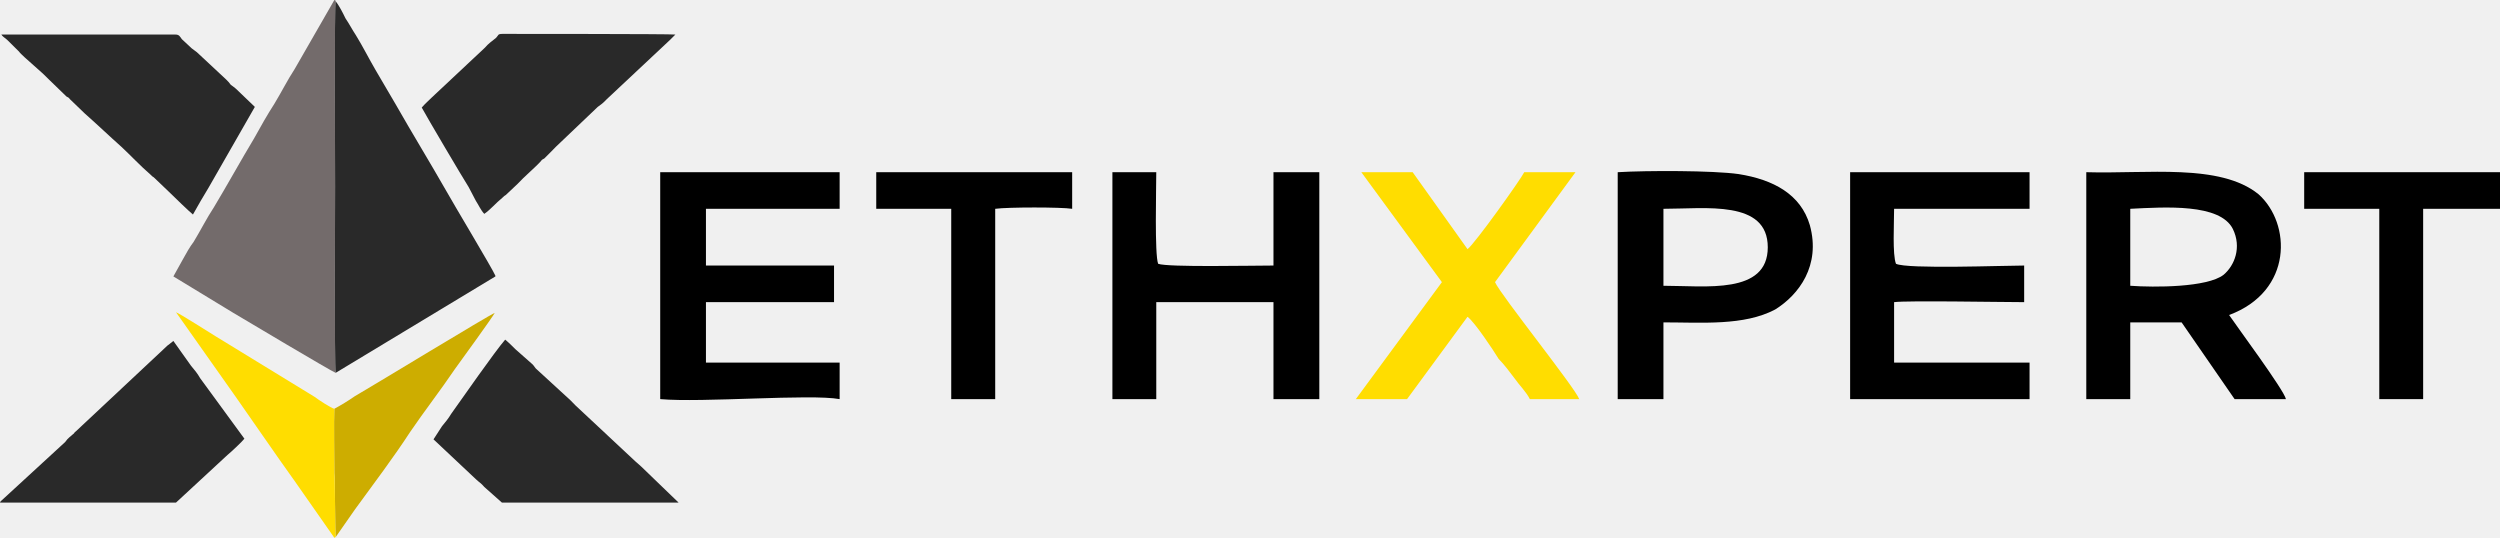
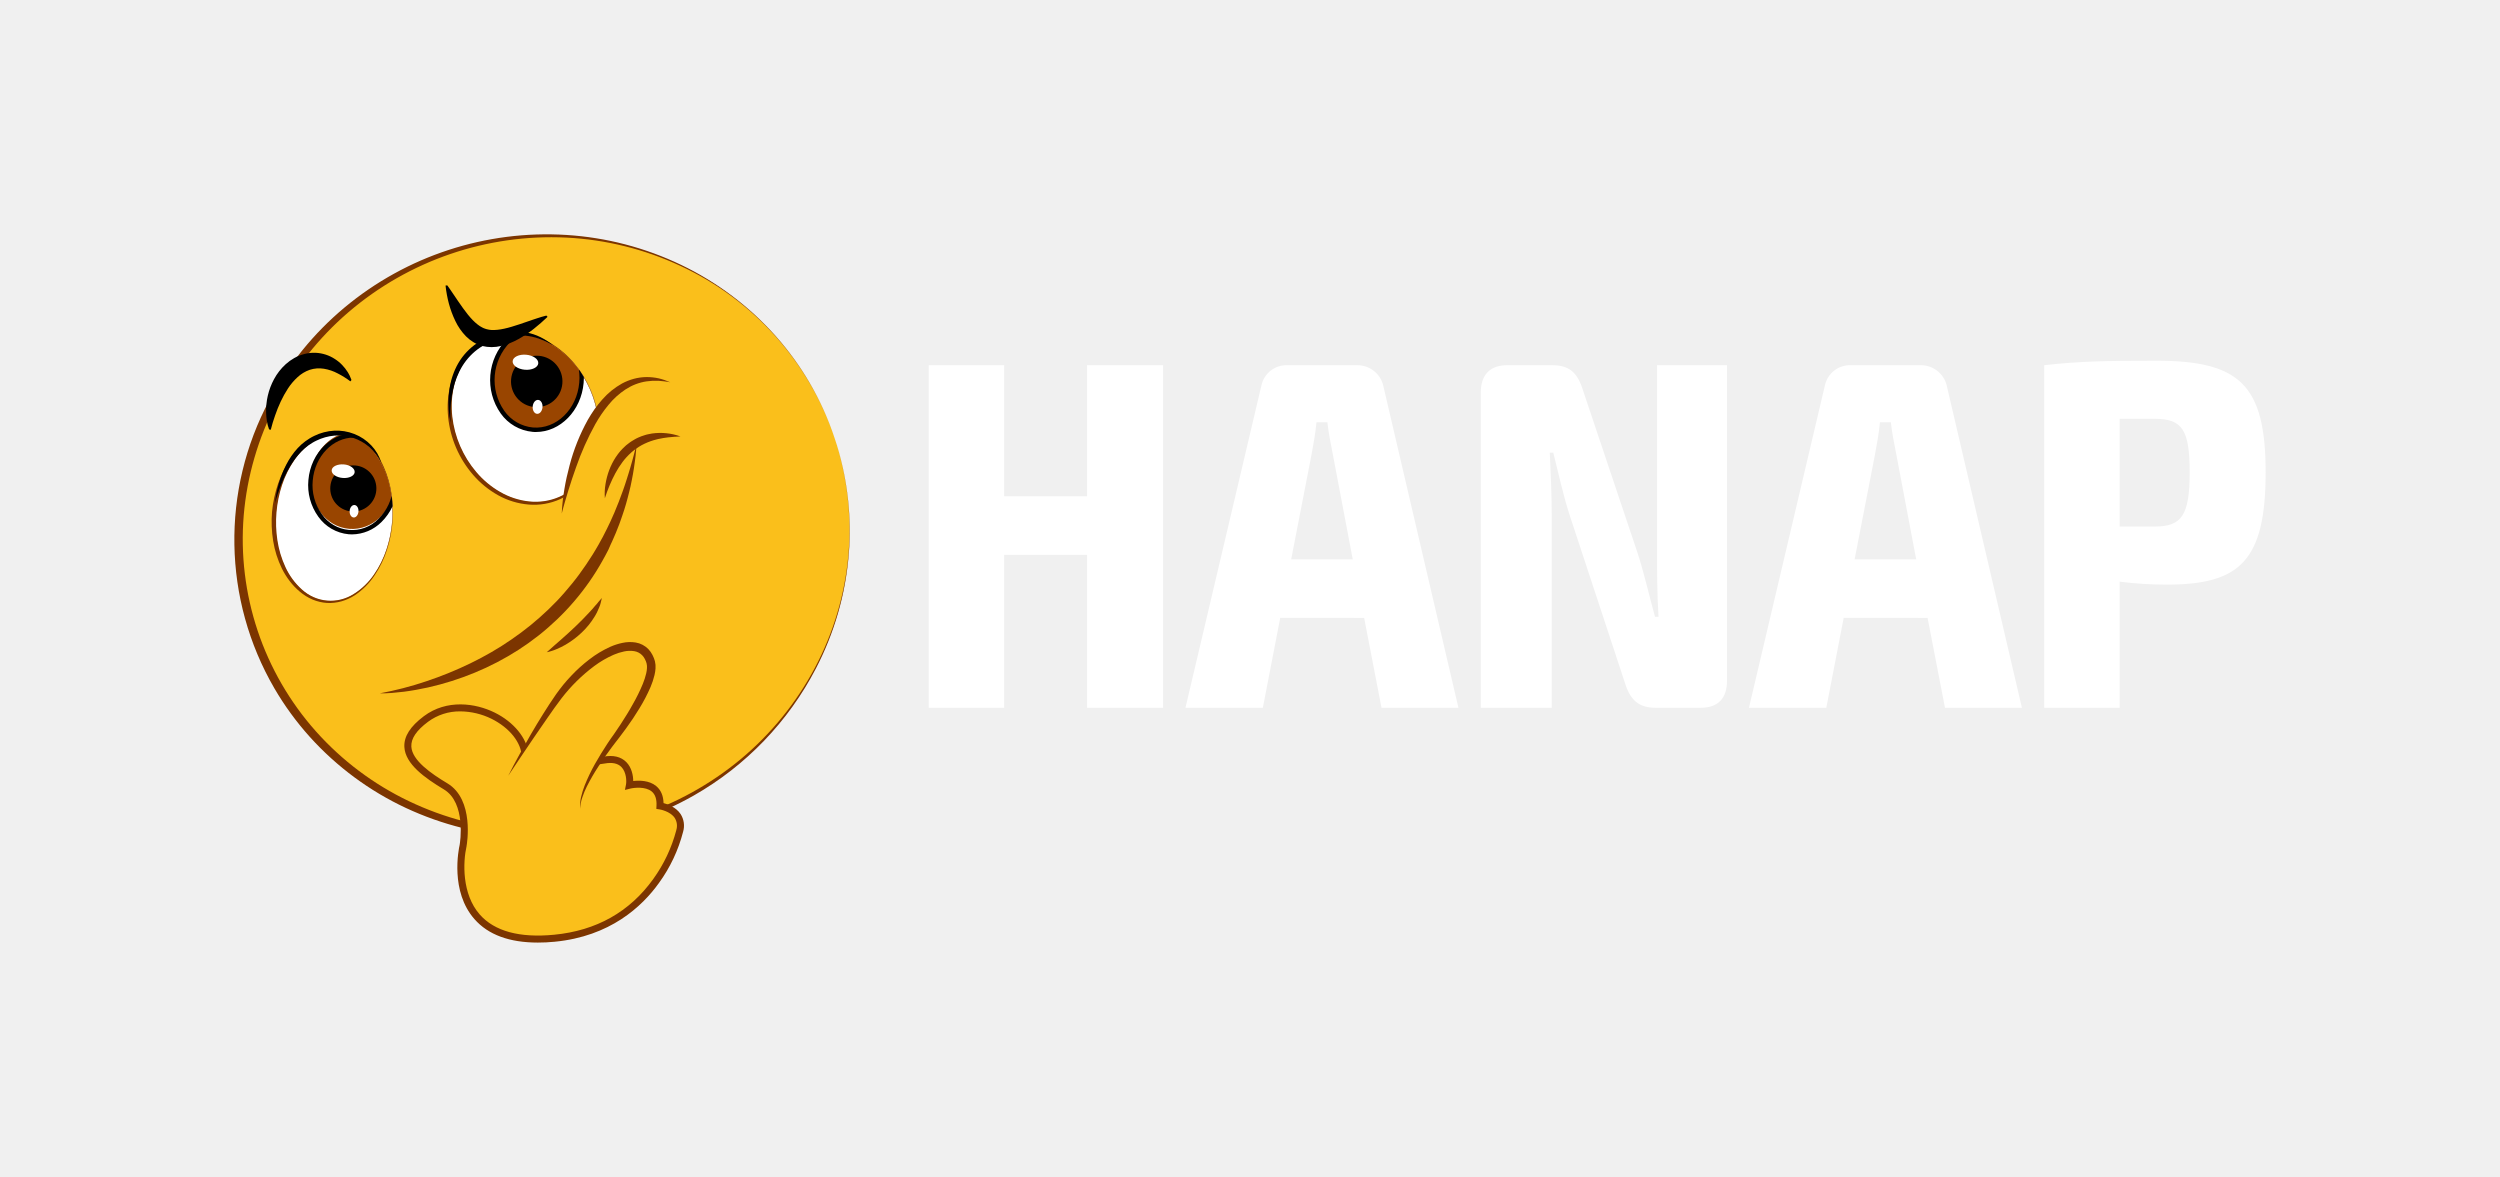
- <svg xmlns="http://www.w3.org/2000/svg" xml:space="preserve" width="221.22mm" height="47.587mm" version="1.1" style="shape-rendering:geometricPrecision; text-rendering:geometricPrecision; image-rendering:optimizeQuality; fill-rule:evenodd; clip-rule:evenodd" viewBox="0 0 22739 4891">
+ <svg xmlns="http://www.w3.org/2000/svg" viewBox="0 0 1282.2 603.61">
  <defs>
-     <style type="text/css">
-    
-     .fil4 {fill:black}
-     .fil1 {fill:#292929}
-     .fil0 {fill:#736B6B}
-     .fil2 {fill:#CDAD00}
-     .fil3 {fill:#FFDD00}
-    
-   </style>
+     <style>.cls-1{fill:none;}.cls-2{fill:#fff;}.cls-3{fill:#fabf1b;}.cls-4{fill:#7c3500;}.cls-5{clip-path:url(#clip-path);}.cls-6{fill:#994500;}.cls-7{clip-path:url(#clip-path-2);}</style>
+     <clipPath id="clip-path">
+       <ellipse class="cls-1" cx="171.39" cy="265.25" rx="43.08" ry="29.92" transform="translate(-107.39 413.63) rotate(-85.16)" />
+     </clipPath>
+     <clipPath id="clip-path-2">
+       <ellipse class="cls-1" cx="269.3" cy="214.4" rx="36.5" ry="44.27" transform="translate(-62.98 124.51) rotate(-23.39)" />
+     </clipPath>
  </defs>
-   <g id="Layer_x0020_1">
-     <g id="_2947044620512">
-       <path class="fil0" d="M3053 3391c-12,-59 -5,-1642 -5,-1695 0,-161 -7,-1672 5,-1684 -5,-12 6,-6 -12,-12l-361 628c-66,101 -119,208 -184,315 -65,101 -125,207 -184,314 -118,196 -249,433 -367,629 -66,100 -119,207 -184,314 -36,47 -65,100 -95,154 -30,53 -59,106 -89,160l546 332c89,53 895,533 930,545z" />
-       <path class="fil1" d="M3053 3391l1453 -877c0,-6 0,-6 0,-6 -24,-59 -391,-670 -450,-777 -149,-261 -309,-522 -457,-782l-184 -314c-59,-101 -119,-220 -178,-315 -35,-53 -59,-101 -95,-154 -23,-48 -59,-119 -89,-154 -12,12 -5,1523 -5,1684 0,53 -7,1636 5,1695z" />
-       <path class="fil1" d="M3836 978c48,89 374,641 427,724 24,47 41,77 65,124 24,36 47,89 77,119 60,-42 101,-95 166,-148 12,-12 18,-18 30,-24l107 -101c59,-65 166,-154 213,-208 6,-11 18,-17 30,-23 17,-18 35,-36 53,-53 24,-24 30,-30 53,-54l380 -362c24,-18 41,-29 59,-47 12,-12 12,-12 24,-24l575 -539c12,-12 48,-48 48,-48 -36,-6 -1501,-6 -1572,-6 -47,0 -35,12 -59,36 -36,29 -71,53 -101,89l-480 450c-30,30 -65,60 -95,95z" />
-       <path class="fil1" d="M1755 1951c42,-77 95,-166 142,-244l421 -735 -172 -165c-17,-13 -30,-25 -47,-36 -12,-18 -24,-30 -42,-48l-267 -249c-17,-11 -29,-23 -47,-35l-89 -83c-18,-24 -23,-42 -59,-42l-1583 0c12,18 24,24 53,48l107 106c12,18 36,36 53,54l166 148c18,18 36,36 54,53l160 155c12,5 23,11 30,23l136 131c107,94 225,207 332,302 77,71 177,178 267,255 11,12 18,18 29,24l136 130c42,42 196,190 220,208z" />
-       <path class="fil1" d="M3943 3996l385 362c30,29 47,35 77,71l160 142 1607 0 -338 -326c-18,-18 -35,-30 -53,-47l-546 -510c-17,-18 -29,-30 -47,-48l-303 -278c-17,-12 -23,-30 -41,-48l-154 -136c-18,-18 -30,-30 -48,-47 -17,-18 -41,-36 -47,-42 -89,101 -403,551 -492,676 -24,41 -54,77 -83,112l-77 119 0 0z" />
-       <path class="fil1" d="M0 4571l1601 0 468 -433c36,-29 136,-124 154,-148l-403 -551c-23,-42 -53,-77 -83,-113l-160 -225c-18,12 -35,30 -53,41l-836 783c-12,6 -12,18 -24,24 -24,23 -47,35 -71,71l-581 534c-12,11 -6,5 -12,17z" />
-       <path class="fil2" d="M3041 3718c-5,100 0,468 0,586 7,36 7,587 12,581l178 -255c160,-219 356,-480 498,-699 125,-184 285,-391 409,-575 60,-83 332,-457 362,-510 -30,6 -1150,688 -1275,759 -59,41 -118,77 -184,113z" />
-       <path class="fil3" d="M3053 4885c-5,6 -5,-545 -12,-581 0,-118 -5,-486 0,-586 -29,-6 -148,-84 -177,-107l-902 -552c-47,-29 -337,-213 -361,-219l540 765c171,243 361,522 539,770l361 516 12 -6z" />
-     </g>
-     <g id="_2947044607296">
-       <path class="fil4" d="M19376 1899c317,-16 816,-50 933,183 82,167 16,333 -84,417 -149,116 -632,116 -849,100l0 -700zm899 966c583,-217 566,-833 267,-1099 -350,-283 -1016,-183 -1566,-200l0 2064 400 0 0 -698 467 0 482 698 467 0c-17,-82 -450,-665 -517,-765z" />
-       <path class="fil4" d="M6421 1899l1216 0 0 -333 -1632 0 0 2064c382,34 1366,-49 1632,0l0 -332 -1216 0 0 -550 1165 0 0 -333 -1165 0 0 -516z" />
-       <path class="fil4" d="M10517 2748l1066 0 0 882 417 0 0 -2064 -417 0 0 849c-183,0 -966,17 -1049,-16 -33,-84 -17,-683 -17,-833l-399 0 0 2064 399 0 0 -882z" />
-       <path class="fil4" d="M17245 2399c-33,-84 -17,-367 -17,-500l1232 0 0 -333 -1632 0 0 2064 1632 0 0 -332 -1232 0 0 -550c117,-16 982,0 1183,0l0 -333c-184,0 -1066,34 -1166,-16z" />
-       <path class="fil4" d="M15130 1899c383,0 949,-83 949,350 0,432 -566,350 -949,350l0 -700zm0 1033c350,0 732,33 1016,-117 216,-134 416,-400 316,-766 -83,-283 -333,-416 -649,-466 -233,-33 -833,-33 -1099,-17l0 2064 416 0 0 -698z" />
-       <path class="fil3" d="M13115 2566l-783 1064 466 0 550 -749c67,51 233,301 283,383 50,51 100,117 150,184 33,49 101,116 134,182l449 0c-34,-99 -716,-949 -766,-1064l732 -1000 -466 0c-33,67 -449,650 -516,700l-499 -700 -467 0 733 1000z" />
-       <polygon class="fil4" points="20958,1899 21641,1899 21641,3630 22040,3630 22040,1899 22739,1899 22739,1566 20958,1566 " />
-       <path class="fil4" d="M7970 1899l682 0 0 1731 400 0 0 -1731c117,-16 600,-16 700,0l0 -333 -1782 0 0 333z" />
+   <g id="Layer_2" data-name="Layer 2">
+     <g id="Layer_1-2" data-name="Layer 1">
+       <rect class="cls-1" width="1282.2" height="603.61" />
+       <path class="cls-2" d="M596.52,363h-39V284.57H515V363H476.33V187.3H515v67.22h42.52V187.3h39Z" />
+       <path class="cls-2" d="M656.6,316.9,647.69,363H608l39-165.5a13.13,13.13,0,0,1,13.24-10.19h35.65a13.62,13.62,0,0,1,13.49,10.19L748,363H708.55l-8.91-46.09Zm27-83.77c-1-5.34-2.29-11.2-2.8-16.55h-5.6c-.51,5.35-1.53,11.21-2.54,16.55l-10.44,53.73h31.57Z" />
+       <path class="cls-2" d="M885.76,349c0,9.16-4.58,14-13.49,14H849.1c-7.9,0-12.48-3.31-15.28-11.46L805.3,265c-3.31-9.93-6.11-22.66-8.66-32.85h-1.78c.51,10.95,1,22.41,1,33.11V363H759.47V201.31c0-9.17,4.84-14,13.49-14h23.17c8.15,0,12.48,3.31,15.28,11.46L839.67,283c3.31,9.93,5.86,21.39,9.17,33.35h1.78c-.76-12.22-.76-23.68-.76-34.62V187.3h35.9Z" />
+       <path class="cls-2" d="M945.59,316.9,936.68,363H897l39-165.5a13.13,13.13,0,0,1,13.24-10.19h35.65a13.62,13.62,0,0,1,13.49,10.19L1037,363H997.54l-8.92-46.09Zm27-83.77c-1-5.34-2.29-11.2-2.8-16.55h-5.6c-.51,5.35-1.53,11.21-2.55,16.55L951.2,286.86h31.57Z" />
+       <path class="cls-2" d="M1162,242.3c0,45.32-13.24,57.54-50.67,57.54a188.45,188.45,0,0,1-24.19-1.52V363h-38.7V187.3c18.08-2,30.55-2.29,57.54-2.29C1148.78,185,1162,197.49,1162,242.3Zm-56.78,27.75c13.75,0,17.82-5.85,17.82-27.75s-3.82-27.5-17.82-27.5h-18.08v55.25Z" />
+       <ellipse class="cls-3" cx="279.06" cy="274.38" rx="157.07" ry="153.03" transform="translate(-72.62 102.68) rotate(-18.49)" />
+       <path class="cls-4" d="M428,224.56a149.67,149.67,0,0,1,7.29,60.05,153,153,0,0,1-5.5,29.93,155,155,0,0,1-11.31,28.27A159.63,159.63,0,0,1,355.83,408,164,164,0,0,1,328,420.57a162,162,0,0,1-60.43,8.57,159,159,0,0,1-59.38-14.75,154.34,154.34,0,0,1-49.29-36.45A150.69,150.69,0,0,1,140.71,353a151.64,151.64,0,0,1-2.53-147.8,158.88,158.88,0,0,1,38.56-47.51A162,162,0,0,1,290.55,120.5a158.94,158.94,0,0,1,58.74,15.33,154.78,154.78,0,0,1,26,15.78,152.83,152.83,0,0,1,22.4,20.59A150,150,0,0,1,428,224.56Zm0,0a149.63,149.63,0,0,0-79-88.17,156.74,156.74,0,0,0-58.54-14.53,159.88,159.88,0,0,0-111.71,38.23A156.93,156.93,0,0,0,141.61,207a152.54,152.54,0,0,0-11.14,27.86A151,151,0,0,0,125,264.33a148.27,148.27,0,0,0,37,110.73,151.16,151.16,0,0,0,47.73,35.85A157.7,157.7,0,0,0,238,421.25,156.11,156.11,0,0,0,267.7,426a159.91,159.91,0,0,0,112.24-36.67,156.65,156.65,0,0,0,38-46.83,151.92,151.92,0,0,0,17.19-57.92,149,149,0,0,0-.49-30.38A150.73,150.73,0,0,0,428,224.56Z" />
+       <ellipse class="cls-2" cx="171.39" cy="265.25" rx="43.08" ry="29.92" transform="translate(-107.39 413.63) rotate(-85.16)" />
+       <path class="cls-4" d="M201.31,267.79A60.79,60.79,0,0,1,198.47,282,52,52,0,0,1,192.19,295a36.32,36.32,0,0,1-10.29,10.34,25.37,25.37,0,0,1-6.76,3.07,23,23,0,0,1-7.48.83,23.27,23.27,0,0,1-7.38-1.75,25.56,25.56,0,0,1-6.47-4,33.3,33.3,0,0,1-5.22-5.46,38.76,38.76,0,0,1-4-6.41,50.85,50.85,0,0,1-4.5-14.23,61.81,61.81,0,0,1-.57-14.88A62.61,62.61,0,0,1,142.64,248a51.58,51.58,0,0,1,6.83-13.28,36.33,36.33,0,0,1,11-10.15,25.42,25.42,0,0,1,7-2.81,23.24,23.24,0,0,1,7.57-.48,22.86,22.86,0,0,1,7.22,2.07,25,25,0,0,1,6.16,4.17,36.12,36.12,0,0,1,8.39,11.91,52,52,0,0,1,4,13.92A61.3,61.3,0,0,1,201.31,267.79Zm-.22,0a60.71,60.71,0,0,0-.5-14.38,50.41,50.41,0,0,0-4.16-13.74,34.93,34.93,0,0,0-8.5-11.49,21.76,21.76,0,0,0-26.59-2.23,34.9,34.9,0,0,0-10.28,9.9,50.49,50.49,0,0,0-6.38,12.84,61.4,61.4,0,0,0-2.41,28.43,50.35,50.35,0,0,0,4.13,13.74,35,35,0,0,0,8.46,11.49,21.81,21.81,0,0,0,26.6,2.27,34.93,34.93,0,0,0,10.3-9.89,50.52,50.52,0,0,0,6.42-12.85A61,61,0,0,0,201.09,267.77Z" />
+       <ellipse class="cls-2" cx="269.3" cy="214.4" rx="36.5" ry="44.27" transform="translate(-62.98 124.51) rotate(-23.39)" />
+       <path class="cls-4" d="M302.9,199.87A53.36,53.36,0,0,1,307,215.2a47.5,47.5,0,0,1-.76,15.9,39.08,39.08,0,0,1-6.48,14.64A32.19,32.19,0,0,1,287.3,256a32.6,32.6,0,0,1-16.11,2.78A38.89,38.89,0,0,1,255.47,254a47.57,47.57,0,0,1-12.76-10.38,53.59,53.59,0,0,1-12.89-29.81A48,48,0,0,1,231,197.38a39.25,39.25,0,0,1,7.26-14.75,32.63,32.63,0,0,1,13.06-9.84,32.28,32.28,0,0,1,16-2.07,39.23,39.23,0,0,1,15.11,5.3,47.6,47.6,0,0,1,12.1,10.34A53.32,53.32,0,0,1,302.9,199.87Zm-.2.09a53.19,53.19,0,0,0-8.37-13.4,46.7,46.7,0,0,0-12.13-10.09,37.89,37.89,0,0,0-14.94-4.89,30.56,30.56,0,0,0-27.74,12,37.81,37.81,0,0,0-6.63,14.23,46.5,46.5,0,0,0-.93,15.73,53.24,53.24,0,0,0,12.39,28.63,46.19,46.19,0,0,0,12.09,10.09,37.63,37.63,0,0,0,14.91,4.91,30.56,30.56,0,0,0,27.76-12A37.84,37.84,0,0,0,305.77,231a46.3,46.3,0,0,0,1-15.74A53.25,53.25,0,0,0,302.7,200Z" />
+       <path d="M138,220.22a21.65,21.65,0,0,1-1.13-4.37,32,32,0,0,1-.39-4.34c0-.73,0-1.44,0-2.17s.1-1.43.17-2.15a31.21,31.21,0,0,1,.71-4.29,34,34,0,0,1,3.16-8.38,28.82,28.82,0,0,1,6-7.71,24.43,24.43,0,0,1,4.36-3.15,21.07,21.07,0,0,1,5.28-2.12,19.49,19.49,0,0,1,5.72-.6,19.64,19.64,0,0,1,9.95,3.24c.35.22.67.46,1,.69s.65.47.95.73c.59.53,1.18,1,1.71,1.6a22.23,22.23,0,0,1,2.8,3.57c.4.62.75,1.3,1.1,2a20.92,20.92,0,0,1,.87,2.12l-.56.7a42.71,42.71,0,0,0-6.49-4.07,22.93,22.93,0,0,0-7.1-2.4,15.45,15.45,0,0,0-7.28.56,17.7,17.7,0,0,0-6.28,3.82,29.86,29.86,0,0,0-4.86,5.75,55,55,0,0,0-3.71,6.68,71.27,71.27,0,0,0-2.88,7.13c-.87,2.42-1.61,4.89-2.23,7.37Z" />
+       <g class="cls-5">
+         <ellipse class="cls-6" cx="181.01" cy="248.13" rx="24.85" ry="21.81" transform="matrix(0.08, -1, 1, 0.08, -81.52, 407.54)" />
+         <path d="M180.57,274.08c-.58,0-1.17,0-1.75-.07a21.52,21.52,0,0,1-15.56-9,27.61,27.61,0,0,1-5.09-18.81c1.21-14.27,12.44-25,25-23.94s21.86,13.55,20.65,27.82h0a27.68,27.68,0,0,1-8.19,17.68A21.7,21.7,0,0,1,180.57,274.08Zm.91-49.66c-10.73,0-20,9.52-21.08,22a25.37,25.37,0,0,0,4.67,17.29,18.85,18.85,0,0,0,29,2.46,25.39,25.39,0,0,0,7.51-16.25c1.11-13-7.24-24.43-18.6-25.39C182.5,224.44,182,224.42,181.48,224.42Z" />
+         <path d="M193,251.51a11.83,11.83,0,1,1-10.79-12.78A11.84,11.84,0,0,1,193,251.51Z" />
+         <path class="cls-2" d="M181.9,242.18c-.16,1.91-2.93,3.23-6.18,2.95s-5.77-2-5.61-3.95,2.94-3.23,6.19-3S182.07,240.27,181.9,242.18Z" />
+         <path class="cls-2" d="M183.85,262.41c-.15,1.77-1.28,3.12-2.52,3s-2.14-1.63-2-3.4,1.28-3.12,2.53-3S184,260.64,183.85,262.41Z" />
+       </g>
+       <g class="cls-7">
+         <ellipse class="cls-6" cx="275.39" cy="194.39" rx="26.06" ry="22.87" transform="translate(58.43 452.38) rotate(-85.16)" />
+         <path d="M274.9,221.56c-.6,0-1.2,0-1.81-.08a22.54,22.54,0,0,1-16.28-9.42,29.83,29.83,0,0,1,3.24-38.2A22.07,22.07,0,0,1,294,176.73a29,29,0,0,1,5.33,19.69h0C298.08,210.67,287.33,221.56,274.9,221.56Zm1-52.09a20.51,20.51,0,0,0-14.25,6,27.6,27.6,0,0,0-3,35.26,20.32,20.32,0,0,0,14.66,8.52c12,1,22.61-9.32,23.77-23l1.12.1-1.12-.1a26.68,26.68,0,0,0-4.9-18.17,20.32,20.32,0,0,0-14.66-8.52C277,169.5,276.4,169.47,275.86,169.47Z" />
+         <path d="M288.42,196.74a13.19,13.19,0,1,1-12-14.25A13.18,13.18,0,0,1,288.42,196.74Z" />
+         <path class="cls-2" d="M276.07,186.34c-.18,2.12-3.27,3.6-6.9,3.29s-6.42-2.28-6.24-4.41,3.27-3.6,6.9-3.29S276.25,184.21,276.07,186.34Z" />
+         <path class="cls-2" d="M278.24,208.88c-.17,2-1.43,3.48-2.82,3.36s-2.38-1.81-2.21-3.78,1.43-3.48,2.82-3.36S278.41,206.91,278.24,208.88Z" />
+       </g>
+       <path class="cls-3" d="M288.11,263.38s11.52-81.63,55.77-67.3" />
+       <path class="cls-4" d="M288.11,263.38c.06-2.08.25-4.16.48-6.23s.52-4.13.86-6.19c.68-4.12,1.58-8.2,2.67-12.24a100.5,100.5,0,0,1,9.37-23.42c1.06-1.84,2.2-3.65,3.42-5.4a56.9,56.9,0,0,1,4-5A37.73,37.73,0,0,1,319,196.71a29,29,0,0,1,6.08-2.43,25.7,25.7,0,0,1,6.44-.89,28.18,28.18,0,0,1,6.37.67c1,.27,2.05.52,3,.87s1.95.75,2.91,1.15c-1-.15-2-.39-3.07-.49s-2-.22-3.05-.3a32.49,32.49,0,0,0-6,.3,26.21,26.21,0,0,0-5.71,1.49,28.4,28.4,0,0,0-5.2,2.68,38.75,38.75,0,0,0-8.69,7.89,67.07,67.07,0,0,0-6.76,9.88,142.41,142.41,0,0,0-9.91,22.24c-1.39,3.85-2.67,7.76-3.89,11.69-.61,2-1.19,3.95-1.78,5.94-.3,1-.58,2-.85,3S288.39,262.38,288.11,263.38Z" />
+       <path class="cls-4" d="M194.74,355.61a172.14,172.14,0,0,0,23.9-6.2,188.14,188.14,0,0,0,22.67-9.23c3.66-1.78,7.25-3.7,10.76-5.72s6.93-4.2,10.26-6.5,6.58-4.69,9.71-7.24,6.16-5.22,9.07-8,5.72-5.69,8.36-8.74,5.22-6.15,7.6-9.41,4.68-6.59,6.8-10c1.1-1.7,2.07-3.48,3.11-5.22l1.46-2.67.74-1.33.69-1.36,1.38-2.72,1.32-2.75.66-1.38.61-1.39,1.25-2.8c1.57-3.76,3.1-7.56,4.44-11.43l1-2.9.95-2.94c.66-1.94,1.2-3.93,1.81-5.9.32-1,.58-2,.85-3l.82-3c.54-2,1-4,1.55-6-.07,1-.16,2.07-.26,3.1s-.17,2.07-.29,3.11l-.4,3.09c-.14,1-.27,2.06-.44,3.09-.33,2.05-.66,4.11-1.09,6.15l-.63,3.07-.72,3c-.47,2-1.05,4-1.61,6.07-.26,1-.6,2-.91,3s-.63,2-1,3l-1.05,3-.53,1.48-.58,1.47-1.16,2.93-1.26,2.89-.63,1.45-.68,1.43L312,282c-1,1.87-1.92,3.76-3,5.58a124.57,124.57,0,0,1-6.72,10.75,128.49,128.49,0,0,1-16.5,19.28c-3.07,2.92-6.24,5.73-9.57,8.34s-6.78,5.08-10.33,7.37A140.65,140.65,0,0,1,243.48,345a147.17,147.17,0,0,1-24,7.59c-4.08.9-8.19,1.65-12.33,2.18-2.07.25-4.14.47-6.21.63S196.82,355.65,194.74,355.61Z" />
+       <path class="cls-4" d="M310.22,255.55a30,30,0,0,1,.33-7.27,37.2,37.2,0,0,1,1.88-7.12,34.23,34.23,0,0,1,3.37-6.67c.36-.52.7-1.05,1.09-1.55s.78-1,1.18-1.49l1.3-1.4c.45-.46.93-.88,1.39-1.33l.35-.32.38-.3.76-.59c.25-.19.49-.4.76-.58l.8-.54a15.33,15.33,0,0,1,1.65-1c.56-.3,1.11-.64,1.7-.89l1.77-.74c.59-.24,1.21-.4,1.81-.6l.91-.27.93-.2c.62-.12,1.23-.28,1.86-.36A30.8,30.8,0,0,1,349,223.83c-.61.06-1.21.09-1.81.13s-1.19,0-1.78.1-1.17.11-1.76.17l-.87.07c-.29,0-.58.08-.86.12l-1.72.24c-.57.08-1.13.22-1.69.33s-1.12.19-1.66.36-1.09.31-1.63.44a32.69,32.69,0,0,0-6.12,2.53c-.48.25-.94.55-1.41.83a13.42,13.42,0,0,0-1.36.91l-.67.46c-.22.16-.43.34-.64.51l-.63.51-.32.26-.3.28a32.24,32.24,0,0,0-4.47,4.85,47.48,47.48,0,0,0-3.64,5.69A75.45,75.45,0,0,0,310.22,255.55Z" />
+       <path class="cls-4" d="M280.42,334.52c2.57-2.35,5.09-4.5,7.57-6.69s4.89-4.38,7.24-6.62,4.62-4.55,6.84-6.95c.54-.61,1.1-1.21,1.67-1.81s1.06-1.26,1.61-1.89l.85-.93c.26-.33.51-.66.79-1,.53-.66,1.1-1.31,1.7-1.95-.16.85-.36,1.7-.6,2.54-.11.42-.24.84-.37,1.26l-.48,1.2c-.34.8-.68,1.61-1.06,2.4s-.84,1.52-1.28,2.27a39.13,39.13,0,0,1-6.57,8.09,45.18,45.18,0,0,1-8.29,6.23c-.76.41-1.52.84-2.29,1.22s-1.56.75-2.36,1.07l-1.21.48-1.23.42A19.52,19.52,0,0,1,280.42,334.52Z" />
+       <path class="cls-3" d="M237.53,433.6s4-22.48-9-30.29c-17.4-10.44-28.05-21.09-10.1-34.56,19.59-14.69,50.71,1.57,50.94,19.53,0,0,28.21,3.8,40.39,1.57,13-2.4,13.68,9.49,13,12.86,0,0,16.45-4,15.71,10.62,0,0,12.79,1.87,10.09,12.87,0,0-10.63,49.85-64.25,55S235.32,443.28,237.53,433.6Z" />
+       <path class="cls-4" d="M275.84,483.43c-14.56,0-25.47-4-32.51-12.05-12.48-14.19-8.16-35.5-7.57-38.13.17-1,3.43-21.47-8.13-28.4-9.76-5.86-19.79-13-20.24-21.75-.28-5.37,3-10.53,10-15.78,11.71-8.79,26.41-6.73,36.26-1.88s16.59,13.08,17.45,21.24c5.91.74,28.17,3.27,38.36,1.4,5.07-.93,9,0,11.77,2.79s3.53,6.92,3.54,9.7c3-.35,8.18-.39,11.77,2.58,2.41,2,3.68,4.93,3.78,8.74,2.25.59,6.38,2.11,8.72,5.59a11,11,0,0,1,1.31,9.12A77.64,77.64,0,0,1,338,452.81c-8.76,12.26-25.16,27.45-53.53,30.19Q280,483.44,275.84,483.43ZM236.11,364.85a27.16,27.16,0,0,0-16.58,5.34c-6,4.48-8.77,8.64-8.56,12.72.37,7.1,10.08,13.81,18.5,18.86,13.92,8.35,10,31.18,9.82,32.15V434c-1.84,8.06-2.49,24.5,6.74,35,7.58,8.62,20.41,12.12,38.14,10.41,21.65-2.08,38.77-11.7,50.87-28.58a75.56,75.56,0,0,0,11.81-25v-.05a7.53,7.53,0,0,0-.79-6.27c-2.36-3.53-7.77-4.39-7.83-4.39l-1.61-.25.08-1.62c.18-3.37-.65-5.83-2.45-7.32-3.2-2.64-9.05-1.95-11-1.47l-2.74.68.55-2.77c.34-1.71.22-6.34-2.36-9-1.86-1.88-4.74-2.48-8.57-1.78-12.31,2.27-39.79-1.4-41-1.56l-1.54-.2,0-1.55c-.09-7.33-6.19-15-15.53-19.64A36.91,36.91,0,0,0,236.11,364.85Z" />
+       <path class="cls-3" d="M260.64,397.92s13.13-22.69,24.68-39c17.2-24.36,43.53-36.46,48.44-19.3,3.09,10.8-18.15,38.63-18.15,38.63s-19.3,25.28-17.95,36.54" />
+       <path class="cls-4" d="M260.64,397.92c3.63-7.21,7.57-14.27,11.61-21.27,2-3.49,4.14-7,6.27-10.4s4.33-6.81,6.69-10.19c1.19-1.68,2.43-3.31,3.73-4.91s2.68-3.13,4.1-4.63a75.79,75.79,0,0,1,9.21-8.31A52.82,52.82,0,0,1,313,331.73a30.87,30.87,0,0,1,6.19-2,18.18,18.18,0,0,1,6.84-.2,11.74,11.74,0,0,1,6.49,3.38,12.62,12.62,0,0,1,2.12,3,14.62,14.62,0,0,1,.73,1.62c.09.27.2.54.28.82l.13.41a3.35,3.35,0,0,1,.13.44,11.81,11.81,0,0,1,.29,3.69,20.93,20.93,0,0,1-.52,3.35,38.15,38.15,0,0,1-2,6.06,86.46,86.46,0,0,1-5.73,11q-1.59,2.63-3.29,5.18c-1.13,1.69-2.3,3.36-3.49,5s-2.4,3.29-3.65,4.9c-.64.82-1.25,1.58-1.85,2.38l-1.82,2.39c-2.4,3.2-4.7,6.49-6.87,9.85a102,102,0,0,0-6,10.37,43,43,0,0,0-2.3,5.53,16.35,16.35,0,0,0-1,5.88,16.11,16.11,0,0,1,.35-6.06,42,42,0,0,1,1.82-5.84,94.31,94.31,0,0,1,5.26-11c2-3.55,4.13-7,6.36-10.41.56-.85,1.12-1.69,1.71-2.53l1.76-2.47c1.15-1.63,2.27-3.29,3.37-5s2.16-3.36,3.2-5.06,2.07-3.41,3-5.14a90.25,90.25,0,0,0,5.21-10.59,35.45,35.45,0,0,0,1.73-5.42,15.69,15.69,0,0,0,.37-2.63,7.43,7.43,0,0,0-.19-2.32,1.36,1.36,0,0,0-.08-.28l-.1-.31c-.06-.21-.14-.41-.21-.61a11.93,11.93,0,0,0-.52-1.14,8,8,0,0,0-1.38-1.93,7.38,7.38,0,0,0-4.08-2.08,14.22,14.22,0,0,0-5.18.16,27.78,27.78,0,0,0-5.32,1.68,50.53,50.53,0,0,0-10,5.82A86.4,86.4,0,0,0,288,358.14c-1.21,1.56-2.37,3.2-3.56,4.82L281,367.87c-2.33,3.29-4.6,6.61-6.86,9.95C269.56,384.47,265.13,391.21,260.64,397.92Z" />
+       <path d="M229.4,146.36c1,1.41,2,2.78,2.86,4.12s1.77,2.64,2.64,3.9c1.73,2.52,3.39,4.9,5.09,7,.42.52.84,1,1.27,1.5s.83.94,1.26,1.36a24.47,24.47,0,0,0,2.49,2.23,13.68,13.68,0,0,0,2.37,1.51c.19.08.37.17.56.27l.56.22c.19.06.37.15.56.2s.37.13.57.17a13,13,0,0,0,2.48.41l.7,0h.74c.51,0,1-.06,1.58-.11a29,29,0,0,0,3.49-.57c1.23-.27,2.52-.6,3.84-1,2.65-.77,5.44-1.75,8.37-2.76l1.12-.37c.37-.13.73-.28,1.11-.4l2.3-.76c.77-.27,1.58-.49,2.37-.75s1.63-.49,2.5-.68l.6.66c-2.27,2.16-4.62,4.23-7.09,6.18a63.29,63.29,0,0,1-7.87,5.24c-.7.38-1.4.75-2.12,1.1s-1.44.67-2.19.95a28.41,28.41,0,0,1-4.58,1.46,20.15,20.15,0,0,1-9.67,0,17.06,17.06,0,0,1-4.51-1.95,20,20,0,0,1-3.81-3,29.31,29.31,0,0,1-5.46-7.87,50.72,50.72,0,0,1-3.3-8.88,61,61,0,0,1-1.72-9.29Z" />
+       <path d="M141.08,258a52.89,52.89,0,0,1,1.91-10q.72-2.46,1.64-4.86a51,51,0,0,1,2.12-4.71c.4-.77.81-1.53,1.25-2.28s.91-1.47,1.4-2.19a36.52,36.52,0,0,1,3.26-4.11,28.7,28.7,0,0,1,3.93-3.53,25,25,0,0,1,2.21-1.48l1.15-.67,1.18-.6a26.49,26.49,0,0,1,10.23-2.68,24.73,24.73,0,0,1,10.4,1.7,24,24,0,0,1,8.64,5.82,22.27,22.27,0,0,1,5.17,8.82,25.24,25.24,0,0,0-6.07-7.88,24.39,24.39,0,0,0-18-5.93,25.92,25.92,0,0,0-9.22,2.57l-1.08.54-1.05.6a20.5,20.5,0,0,0-2,1.31,28.81,28.81,0,0,0-3.64,3.17,41.12,41.12,0,0,0-5.91,7.84,65.25,65.25,0,0,0-4.35,9A80.35,80.35,0,0,0,141.08,258Z" />
+       <path d="M231.13,216.82a41.15,41.15,0,0,1-1-6.82,47.42,47.42,0,0,1,0-6.95c.09-1.16.21-2.32.38-3.48s.4-2.3.67-3.44a37.33,37.33,0,0,1,2.25-6.69A33.18,33.18,0,0,1,237,183.3a31.61,31.61,0,0,1,2.3-2.73,30.35,30.35,0,0,1,2.6-2.47c.45-.39.92-.75,1.39-1.12s1-.71,1.46-1a33.93,33.93,0,0,1,3.07-1.82,38.74,38.74,0,0,1,6.56-2.67l.08,0h0a71.69,71.69,0,0,1,7.6-1.26,29.2,29.2,0,0,1,7.81.26,27.57,27.57,0,0,1,7.36,2.44,36,36,0,0,1,6.44,4.12c-1.11-.62-2.23-1.2-3.37-1.74s-2.29-1-3.46-1.45a28.63,28.63,0,0,0-3.57-1.07,25,25,0,0,0-3.63-.61,29.42,29.42,0,0,0-7.32.22c-2.43.37-4.86.93-7.32,1.53l.11,0a41,41,0,0,0-6.07,2.64,32.51,32.51,0,0,0-5.45,3.67,31.69,31.69,0,0,0-8,10.31c-.49,1-.93,2-1.33,3s-.78,2.08-1.1,3.15-.6,2.16-.83,3.25-.46,2.2-.64,3.31A61.11,61.11,0,0,0,231.13,216.82Z" />
    </g>
  </g>
</svg>
